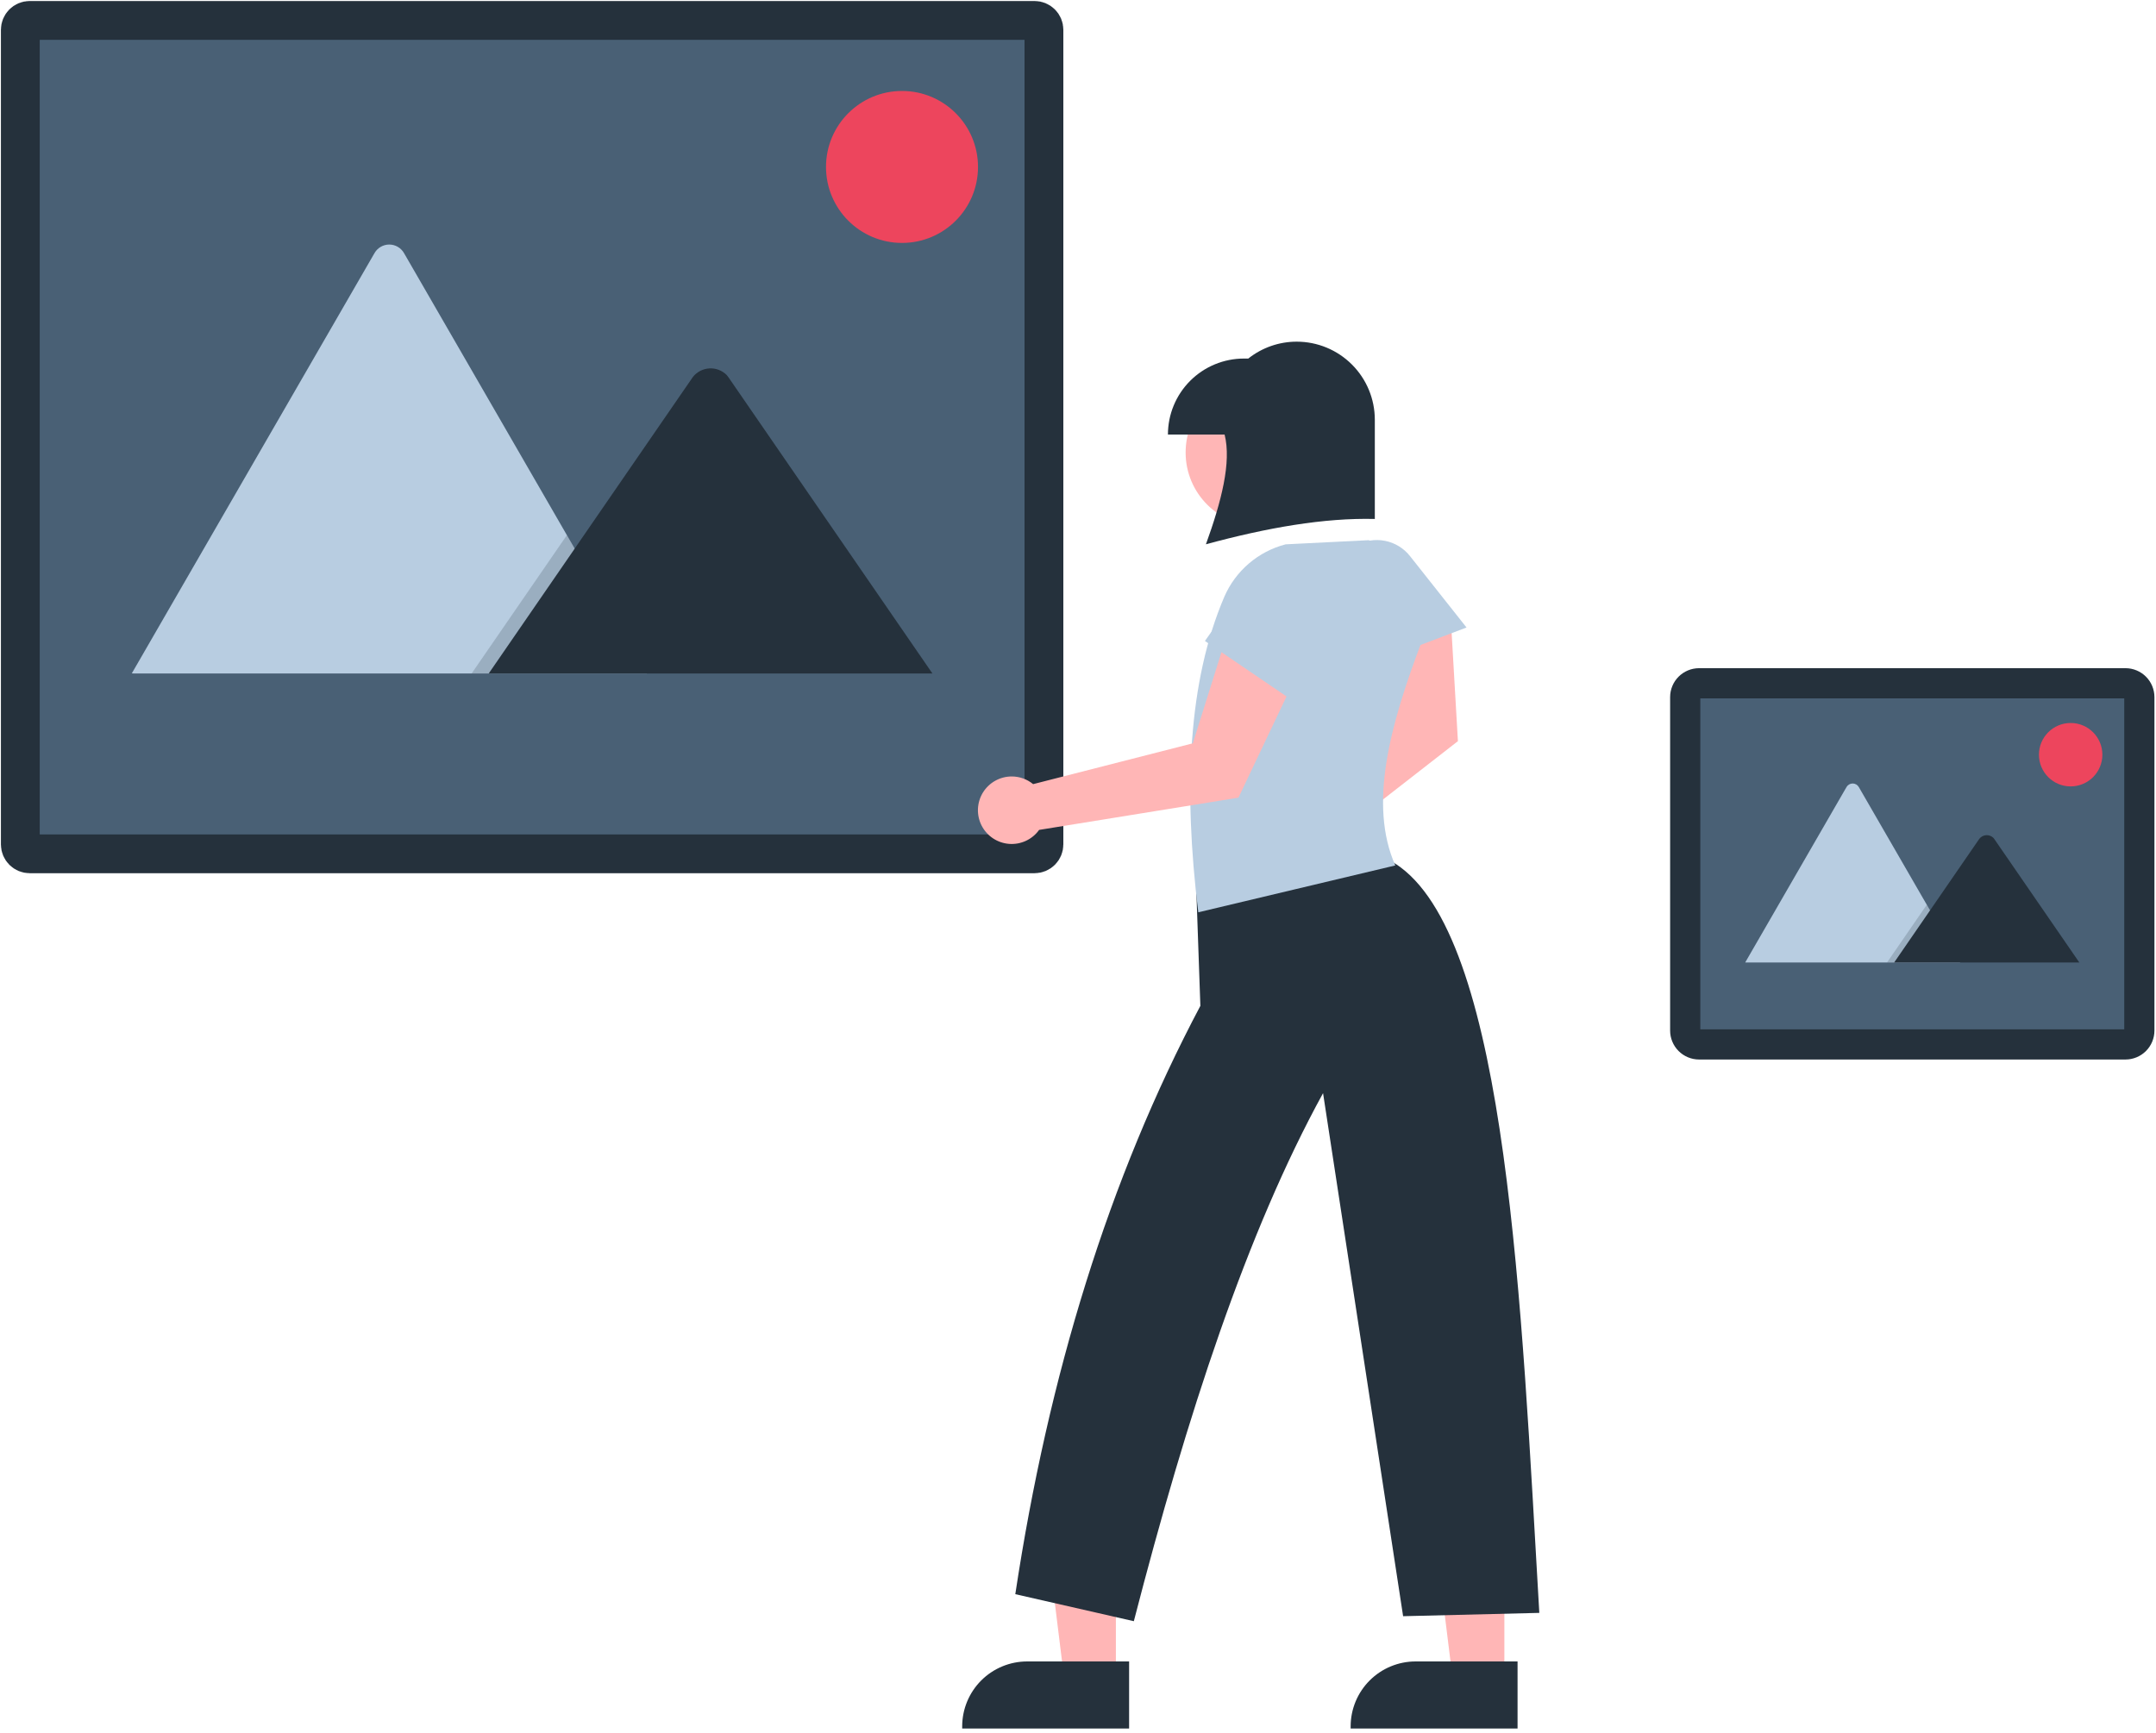
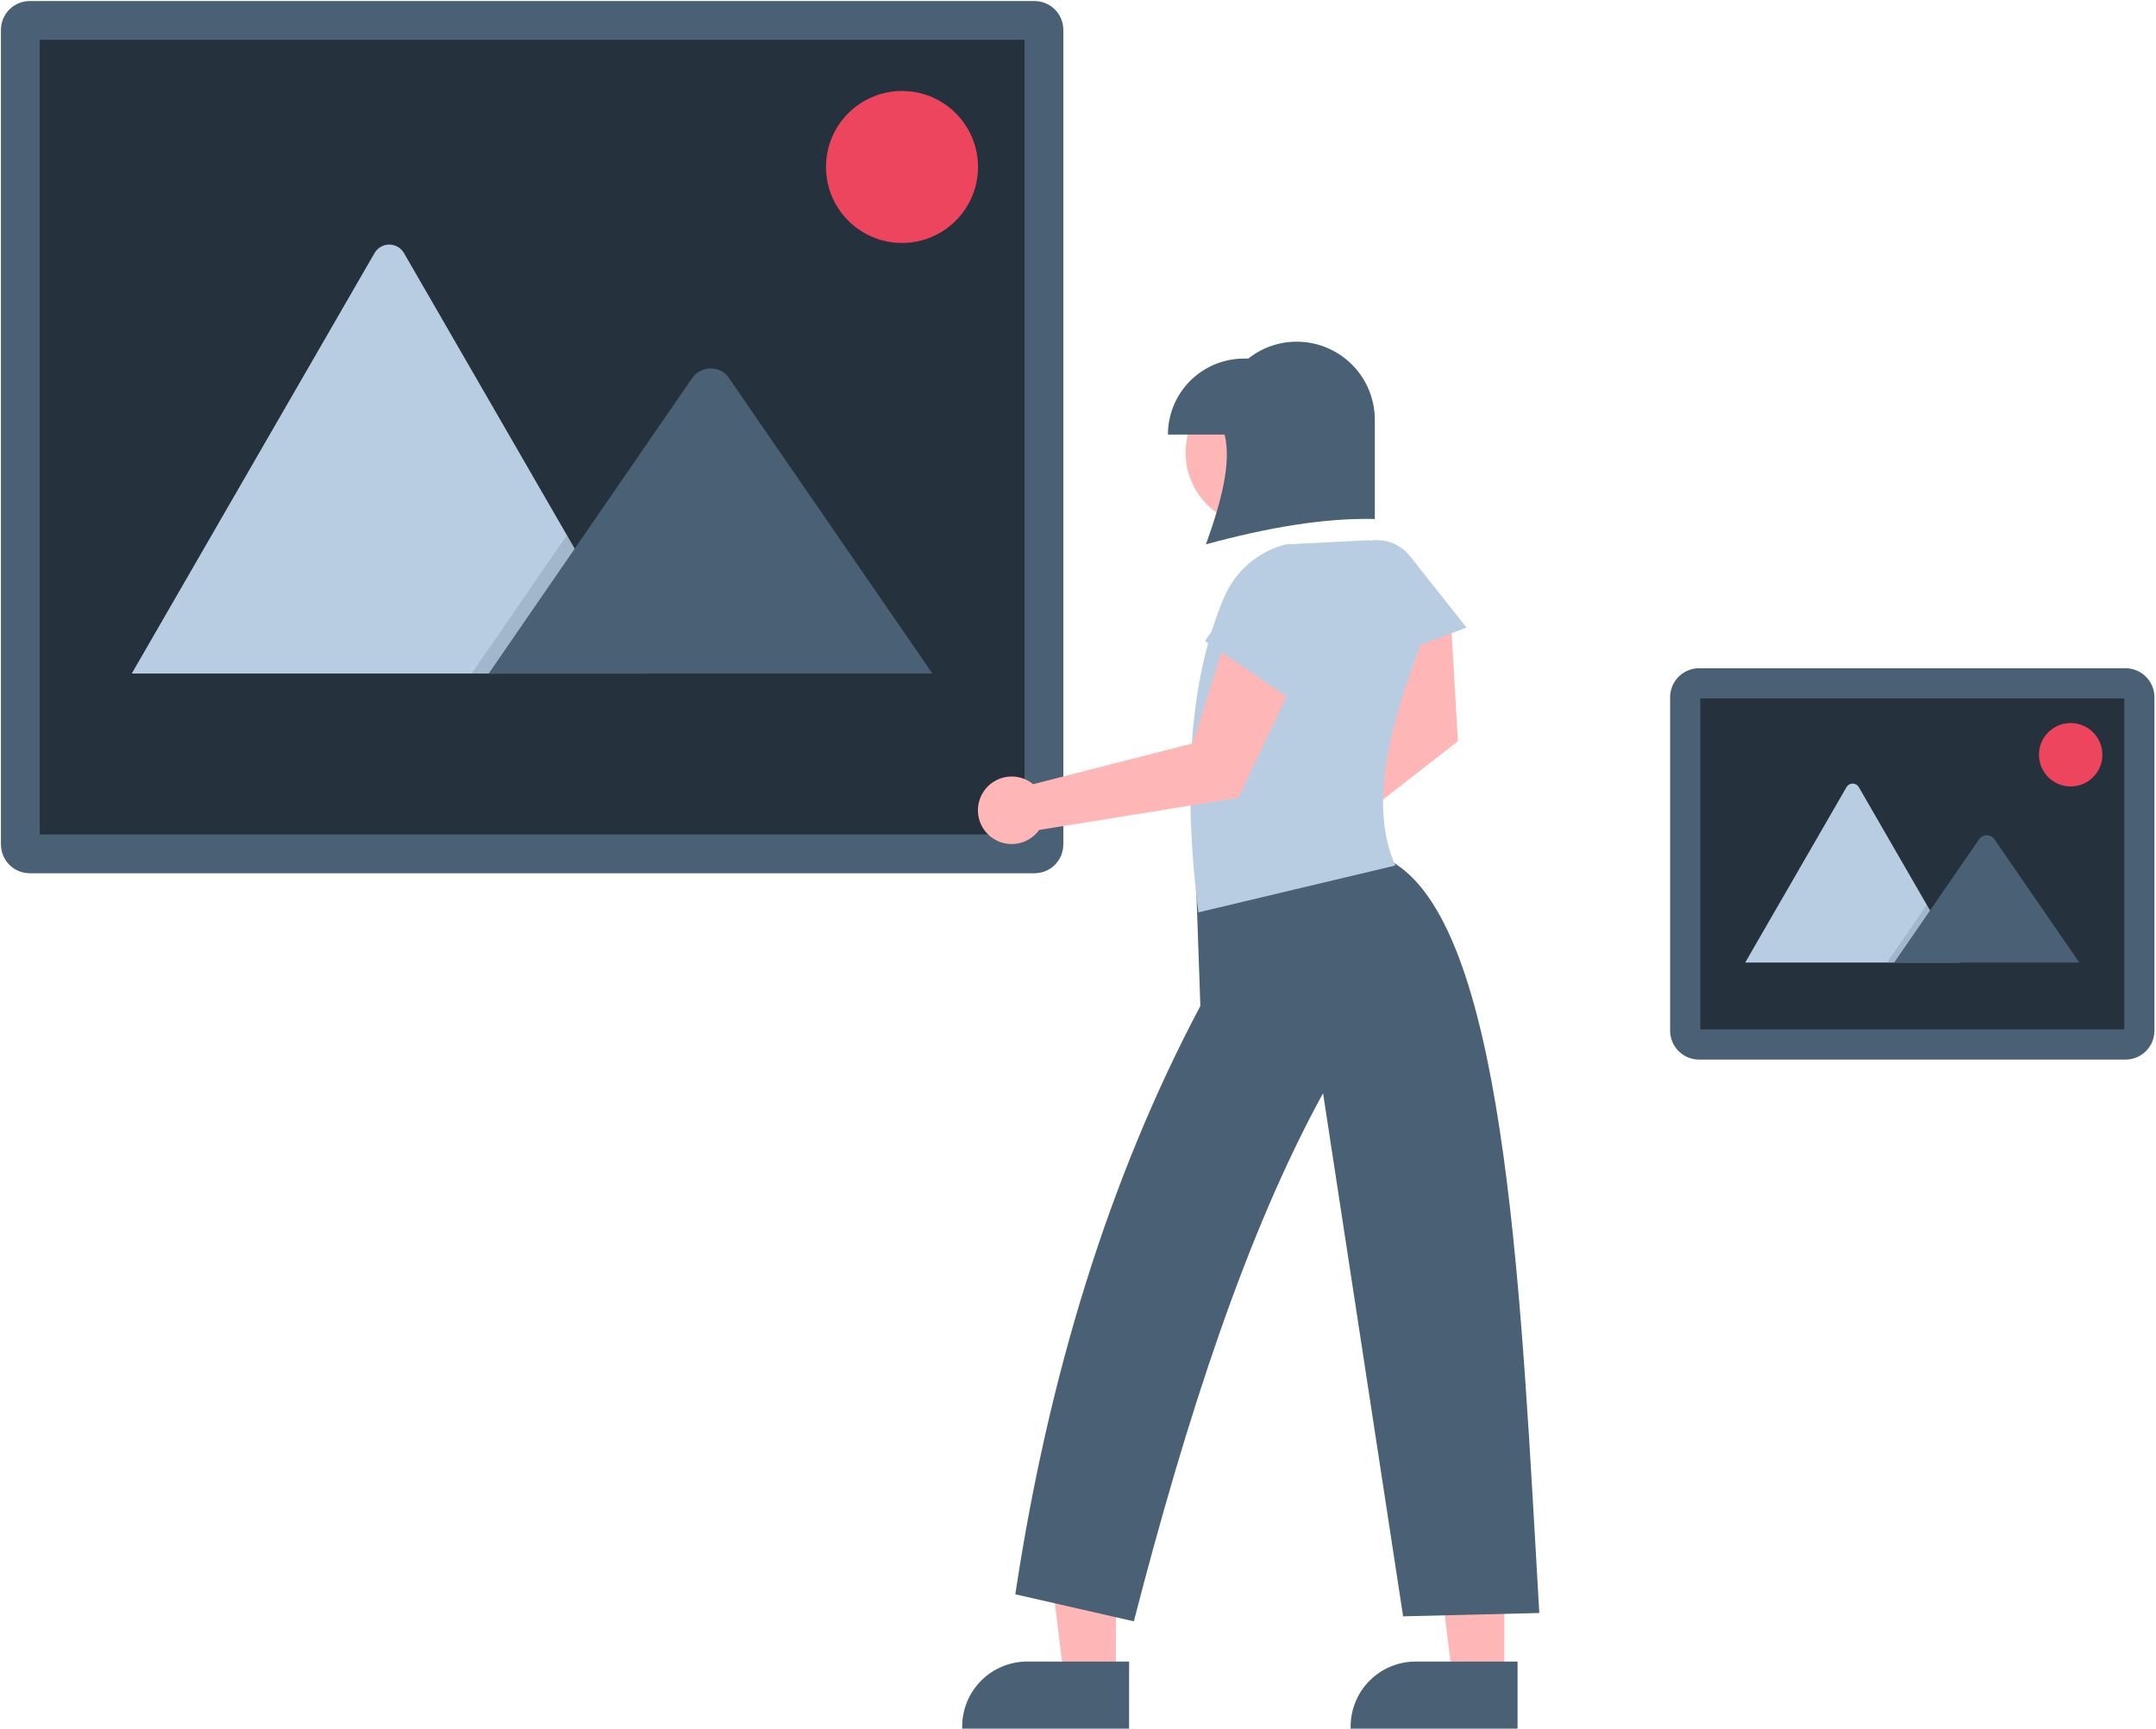
- <svg xmlns="http://www.w3.org/2000/svg" width="500" height="402" viewBox="0 0 500 402" fill="none">
-   <path d="M492.925 242.272H394.032C393.181 242.271 392.364 241.933 391.761 241.33C391.16 240.728 390.821 239.913 390.82 239.062V161.709C390.821 160.857 391.16 160.041 391.761 159.44C392.363 158.838 393.18 158.499 394.031 158.497H492.926C493.777 158.499 494.594 158.838 495.196 159.44C495.798 160.042 496.136 160.859 496.137 161.711V239.06C496.136 239.912 495.798 240.728 495.196 241.33C494.592 241.933 493.776 242.271 492.925 242.272Z" fill="#496075" stroke="#25313C" stroke-width="7" />
-   <path d="M454.574 223.268H404.923C404.861 223.269 404.799 223.264 404.737 223.253L428.221 182.578C428.363 182.325 428.572 182.114 428.823 181.968C429.075 181.821 429.36 181.744 429.652 181.744C429.943 181.744 430.228 181.821 430.48 181.968C430.731 182.114 430.939 182.325 431.082 182.578L446.843 209.874L447.597 211.18L454.574 223.268Z" fill="#B8CDE1" />
-   <path opacity="0.2" d="M454.574 223.268H437.623L445.943 211.181L446.543 210.311L446.841 209.875L447.597 211.181L454.574 223.268Z" fill="#25313C" />
-   <path d="M482.22 223.268H439.276L447.597 211.18L448.196 210.31L459.04 194.557C459.232 194.317 459.472 194.119 459.745 193.977C460.019 193.836 460.318 193.753 460.625 193.735C460.932 193.716 461.239 193.763 461.528 193.871C461.815 193.979 462.078 194.147 462.297 194.363C462.353 194.424 462.405 194.49 462.453 194.557L482.22 223.268Z" fill="#25313C" />
-   <path d="M480.209 182.42C484.27 182.42 487.564 179.127 487.564 175.065C487.564 171.002 484.27 167.71 480.209 167.71C476.147 167.71 472.853 171.002 472.853 175.065C472.853 179.127 476.147 182.42 480.209 182.42Z" fill="#ED455D" />
-   <path d="M239.928 198.056H6.886C6.31 198.056 5.758 197.827 5.35 197.42C4.944 197.013 4.715 196.462 4.713 195.886V6.905C4.715 6.329 4.944 5.778 5.35 5.372C5.757 4.965 6.309 4.736 6.884 4.734H239.93C240.505 4.736 241.056 4.965 241.463 5.372C241.871 5.779 242.1 6.331 242.1 6.907V195.884C242.1 196.46 241.871 197.013 241.463 197.42C241.056 197.827 240.504 198.056 239.928 198.056Z" fill="#496075" stroke="#25313C" stroke-width="9" />
-   <path d="M149.996 156.231H31.016C30.867 156.234 30.718 156.222 30.571 156.196L86.844 58.725C87.186 58.118 87.685 57.613 88.287 57.262C88.89 56.91 89.575 56.725 90.273 56.725C90.969 56.725 91.655 56.91 92.257 57.262C92.86 57.613 93.358 58.118 93.702 58.725L131.468 124.136L133.277 127.266L149.996 156.231Z" fill="#B8CDE1" />
-   <path opacity="0.2" d="M149.995 156.231H109.373L129.314 127.266L130.75 125.178L131.467 124.136L133.277 127.266L149.995 156.231Z" fill="#25313C" />
-   <path d="M216.243 156.231H113.335L133.277 127.266L134.711 125.179L160.697 87.431C161.157 86.854 161.732 86.38 162.386 86.041C163.041 85.701 163.759 85.503 164.496 85.46C165.232 85.415 165.969 85.526 166.659 85.785C167.349 86.045 167.977 86.447 168.502 86.965C168.636 87.112 168.761 87.268 168.876 87.431L216.243 156.231Z" fill="#25313C" />
-   <path d="M209.186 56.351C218.92 56.351 226.811 48.461 226.811 38.726C226.811 28.992 218.92 21.1 209.186 21.1C199.451 21.1 191.56 28.992 191.56 38.726C191.56 48.461 199.451 56.351 209.186 56.351Z" fill="#ED455D" />
-   <path d="M289.627 192.881C291.215 192.007 293.059 191.715 294.84 192.053L322.767 165.956L318.131 142.686L336.468 143.68L338.106 171.924L301.16 200.697C300.998 202.029 300.497 203.297 299.703 204.379C298.91 205.462 297.852 206.322 296.63 206.877C295.409 207.434 294.065 207.666 292.728 207.553C291.39 207.44 290.105 206.986 288.995 206.232C287.883 205.479 286.984 204.454 286.384 203.254C285.784 202.054 285.502 200.72 285.565 199.379C285.629 198.039 286.035 196.738 286.747 195.599C287.458 194.462 288.45 193.525 289.627 192.881Z" fill="#FFB6B6" />
-   <path d="M258.789 389.32H246.785L241.074 343.016H258.791L258.789 389.32Z" fill="#FFB6B6" />
-   <path d="M261.851 400.957L223.142 400.956V400.467C223.142 396.471 224.73 392.639 227.555 389.813C230.381 386.988 234.213 385.4 238.209 385.4L261.852 385.401L261.851 400.957Z" fill="#25313C" />
-   <path d="M348.878 389.32H336.873L331.161 343.016H348.879L348.878 389.32Z" fill="#FFB6B6" />
-   <path d="M351.938 400.957L313.23 400.956V400.467C313.23 396.471 314.817 392.639 317.642 389.813C320.469 386.988 324.301 385.4 328.297 385.4H328.298L351.939 385.401L351.938 400.957Z" fill="#25313C" />
-   <path d="M326.983 128.982C325.533 127.152 323.478 125.9 321.186 125.453C318.895 125.005 316.519 125.392 314.488 126.543C312.481 127.681 310.94 129.492 310.138 131.655C309.336 133.82 309.325 136.197 310.107 138.369L315.993 154.721L340.105 145.559L326.983 128.982Z" fill="#B8CDE1" />
-   <path d="M324.817 201.197C323.721 200.374 322.54 199.667 321.298 199.087L277.415 205.838L278.379 233.324C257.155 273.387 243.12 319.09 235.46 369.796L262.948 376.066C275.248 328.418 289.218 285.661 306.831 253.578L325.398 374.906L356.983 374.137C352.824 302.812 349.613 219.663 324.817 201.197Z" fill="#25313C" />
-   <path d="M292.064 122.074C301.511 122.074 309.169 114.416 309.169 104.97C309.169 95.523 301.511 87.865 292.064 87.865C282.618 87.865 274.96 95.523 274.96 104.97C274.96 114.416 282.618 122.074 292.064 122.074Z" fill="#FFB6B6" />
-   <path d="M329.678 148.922C330.46 144.193 329.691 139.336 327.486 135.078C325.28 130.822 321.756 127.393 317.44 125.304L298.151 126.269C295.011 127.083 292.098 128.601 289.633 130.71C287.169 132.819 285.219 135.463 283.929 138.439C275.569 158.006 274.378 183.025 277.898 211.624L323.585 200.755C317.32 186.647 322.356 168.221 329.678 148.922Z" fill="#B8CDE1" />
-   <path d="M270.856 100.798C270.856 98.483 271.311 96.192 272.198 94.053C273.083 91.915 274.382 89.971 276.018 88.335C277.655 86.698 279.598 85.4 281.736 84.514C283.875 83.628 286.166 83.172 288.482 83.172H289.492C292.685 80.633 296.643 79.253 300.722 79.255C305.526 79.255 310.134 81.164 313.531 84.562C316.929 87.958 318.837 92.566 318.837 97.371V120.382C307.125 120.091 293.859 122.399 279.668 126.257C283.246 116.35 285.623 107.242 283.999 100.798H270.856Z" fill="#25313C" />
-   <path d="M234.625 180.115C236.438 180.112 238.196 180.741 239.595 181.894L276.627 172.427L283.744 149.792L299.346 159.475L287.211 185.032L240.984 192.511C240.202 193.601 239.152 194.472 237.936 195.04C236.721 195.607 235.379 195.854 234.041 195.754C232.703 195.654 231.412 195.213 230.295 194.471C229.176 193.729 228.266 192.714 227.654 191.519C227.043 190.325 226.747 188.994 226.797 187.653C226.847 186.312 227.24 185.006 227.94 183.862C228.64 182.717 229.623 181.771 230.793 181.115C231.963 180.459 233.283 180.114 234.625 180.115Z" fill="#FFB6B6" />
-   <path d="M306.827 142.935C307.496 140.698 307.343 138.296 306.397 136.162C305.45 134.028 303.771 132.303 301.663 131.299C299.58 130.306 297.213 130.081 294.98 130.665C292.748 131.248 290.792 132.602 289.462 134.488L279.438 148.685L300.767 163.189L306.827 142.935Z" fill="#B8CDE1" />
+ <svg xmlns="http://www.w3.org/2000/svg" width="500" height="401" viewBox="0 0 500 401" fill="none">
+   <path d="M492.925 242.247H394.032C393.181 242.246 392.364 241.907 391.761 241.305C391.16 240.703 390.821 239.888 390.82 239.037V161.692C390.821 160.841 391.16 160.024 391.761 159.423C392.363 158.821 393.18 158.483 394.031 158.481H492.926C493.777 158.483 494.593 158.821 495.196 159.423C495.798 160.025 496.136 160.842 496.137 161.694V239.035C496.136 239.887 495.798 240.703 495.196 241.305C494.592 241.907 493.776 242.246 492.925 242.247Z" fill="#25313C" stroke="#496075" stroke-width="7" />
+   <path d="M454.574 223.245H404.923C404.861 223.246 404.799 223.241 404.737 223.23L428.221 182.559C428.363 182.306 428.572 182.095 428.823 181.949C429.075 181.802 429.36 181.725 429.652 181.725C429.942 181.725 430.228 181.802 430.48 181.949C430.731 182.095 430.939 182.306 431.082 182.559L446.842 209.852L447.597 211.158L454.574 223.245Z" fill="#B8CDE1" />
+   <path opacity="0.2" d="M454.574 223.245H437.623L445.944 211.16L446.544 210.289L446.841 209.853L447.597 211.16L454.574 223.245Z" fill="#496075" />
+   <path d="M482.22 223.245H439.276L447.597 211.158L448.196 210.288L459.04 194.537C459.232 194.297 459.472 194.099 459.745 193.957C460.019 193.815 460.317 193.733 460.625 193.714C460.932 193.696 461.239 193.743 461.528 193.851C461.815 193.959 462.078 194.127 462.297 194.342C462.353 194.404 462.405 194.47 462.453 194.537L482.22 223.245Z" fill="#496075" />
+   <path d="M480.209 182.401C484.271 182.401 487.564 179.109 487.564 175.047C487.564 170.985 484.271 167.692 480.209 167.692C476.147 167.692 472.853 170.985 472.853 175.047C472.853 179.109 476.147 182.401 480.209 182.401Z" fill="#ED455D" />
+   <path d="M239.928 198.036H6.886C6.31 198.036 5.758 197.807 5.35 197.399C4.944 196.992 4.715 196.441 4.713 195.865V6.905C4.715 6.329 4.944 5.778 5.35 5.371C5.757 4.964 6.309 4.735 6.884 4.734H239.93C240.505 4.735 241.056 4.964 241.463 5.371C241.871 5.779 242.1 6.331 242.1 6.907V195.863C242.1 196.439 241.871 196.992 241.463 197.399C241.056 197.807 240.504 198.036 239.928 198.036Z" fill="#25313C" stroke="#496075" stroke-width="9" />
+   <path d="M149.996 156.215H31.016C30.867 156.217 30.718 156.206 30.571 156.18L86.843 58.719C87.186 58.112 87.685 57.607 88.287 57.256C88.89 56.905 89.575 56.719 90.273 56.719C90.969 56.719 91.655 56.905 92.257 57.256C92.86 57.607 93.358 58.112 93.702 58.719L131.467 124.123L133.277 127.253L149.996 156.215Z" fill="#B8CDE1" />
+   <path opacity="0.2" d="M149.996 156.215H109.373L129.314 127.253L130.75 125.165L131.467 124.123L133.277 127.253L149.996 156.215Z" fill="#496075" />
+   <path d="M216.242 156.215H113.335L133.277 127.253L134.711 125.166L160.697 87.422C161.157 86.845 161.732 86.371 162.386 86.032C163.041 85.692 163.759 85.494 164.496 85.451C165.232 85.406 165.969 85.517 166.659 85.777C167.349 86.036 167.977 86.438 168.502 86.956C168.636 87.103 168.761 87.259 168.876 87.422L216.242 156.215Z" fill="#496075" />
+   <path d="M209.186 56.345C218.921 56.345 226.811 48.456 226.811 38.722C226.811 28.989 218.921 21.098 209.186 21.098C199.451 21.098 191.56 28.989 191.56 38.722C191.56 48.456 199.451 56.345 209.186 56.345Z" fill="#ED455D" />
+   <path d="M289.627 192.861C291.215 191.988 293.059 191.695 294.84 192.033L322.767 165.939L318.131 142.671L336.467 143.665L338.106 171.906L301.16 200.676C300.998 202.008 300.497 203.276 299.703 204.358C298.91 205.44 297.852 206.301 296.63 206.856C295.409 207.412 294.065 207.644 292.728 207.532C291.39 207.418 290.105 206.964 288.995 206.211C287.883 205.458 286.984 204.433 286.384 203.233C285.784 202.033 285.502 200.699 285.565 199.359C285.629 198.018 286.035 196.717 286.747 195.579C287.458 194.441 288.45 193.505 289.627 192.861Z" fill="#FFB6B6" />
+   <path d="M258.789 389.28H246.785L241.074 342.98H258.791L258.789 389.28Z" fill="#FFB6B6" />
+   <path d="M261.851 400.916L223.142 400.915V400.425C223.142 396.43 224.73 392.598 227.555 389.772C230.381 386.947 234.213 385.36 238.209 385.36L261.852 385.361L261.851 400.916Z" fill="#496075" />
+   <path d="M348.878 389.28H336.873L331.161 342.98H348.879L348.878 389.28Z" fill="#FFB6B6" />
+   <path d="M351.938 400.916L313.23 400.915V400.425C313.23 396.43 314.817 392.598 317.642 389.772C320.469 386.947 324.301 385.36 328.297 385.36H328.298L351.939 385.361L351.938 400.916Z" fill="#496075" />
+   <path d="M326.983 128.969C325.533 127.139 323.478 125.887 321.186 125.44C318.896 124.992 316.52 125.379 314.488 126.53C312.481 127.668 310.94 129.478 310.138 131.642C309.336 133.806 309.325 136.183 310.107 138.355L315.994 154.705L340.105 145.543L326.983 128.969Z" fill="#B8CDE1" />
+   <path d="M324.817 201.176C323.721 200.353 322.54 199.646 321.298 199.066L277.415 205.816L278.379 233.3C257.155 273.358 243.12 319.057 235.46 369.758L262.948 376.027C275.248 328.384 289.217 285.631 306.831 253.552L325.398 374.867L356.983 374.098C352.824 302.78 349.613 219.64 324.817 201.176Z" fill="#496075" />
+   <path d="M292.064 122.061C301.511 122.061 309.168 114.404 309.168 104.959C309.168 95.513 301.511 87.856 292.064 87.856C282.617 87.856 274.96 95.513 274.96 104.959C274.96 114.404 282.617 122.061 292.064 122.061Z" fill="#FFB6B6" />
+   <path d="M329.678 148.907C330.46 144.178 329.691 139.321 327.486 135.064C325.28 130.808 321.756 127.38 317.44 125.291L298.151 126.256C295.011 127.069 292.098 128.588 289.633 130.696C287.168 132.805 285.218 135.449 283.929 138.424C275.568 157.99 274.378 183.006 277.898 211.602L323.585 200.735C317.32 186.628 322.356 168.204 329.678 148.907Z" fill="#B8CDE1" />
+   <path d="M270.856 100.788C270.856 98.473 271.311 96.182 272.198 94.043C273.083 91.905 274.382 89.962 276.018 88.325C277.655 86.689 279.598 85.391 281.736 84.505C283.875 83.62 286.166 83.163 288.482 83.163H289.492C292.685 80.625 296.643 79.245 300.722 79.247C305.526 79.247 310.134 81.155 313.531 84.553C316.929 87.949 318.837 92.556 318.837 97.361V120.37C307.125 120.078 293.859 122.386 279.668 126.244C283.246 116.338 285.623 107.231 283.999 100.788H270.856Z" fill="#496075" />
+   <path d="M234.625 180.096C236.438 180.093 238.196 180.722 239.595 181.875L276.627 172.409L283.743 149.776L299.346 159.459L287.211 185.013L240.984 192.491C240.202 193.581 239.152 194.452 237.936 195.02C236.721 195.587 235.379 195.834 234.041 195.734C232.703 195.634 231.412 195.192 230.295 194.451C229.176 193.709 228.266 192.694 227.654 191.499C227.042 190.305 226.747 188.974 226.797 187.634C226.847 186.292 227.24 184.987 227.94 183.843C228.64 182.698 229.623 181.752 230.792 181.096C231.963 180.44 233.283 180.095 234.625 180.096Z" fill="#FFB6B6" />
+   <path d="M306.827 142.92C307.496 140.684 307.343 138.282 306.397 136.148C305.45 134.014 303.771 132.29 301.663 131.286C299.58 130.293 297.213 130.068 294.98 130.651C292.748 131.235 290.792 132.589 289.462 134.474L279.438 148.669L300.767 163.172L306.827 142.92Z" fill="#B8CDE1" />
</svg>
